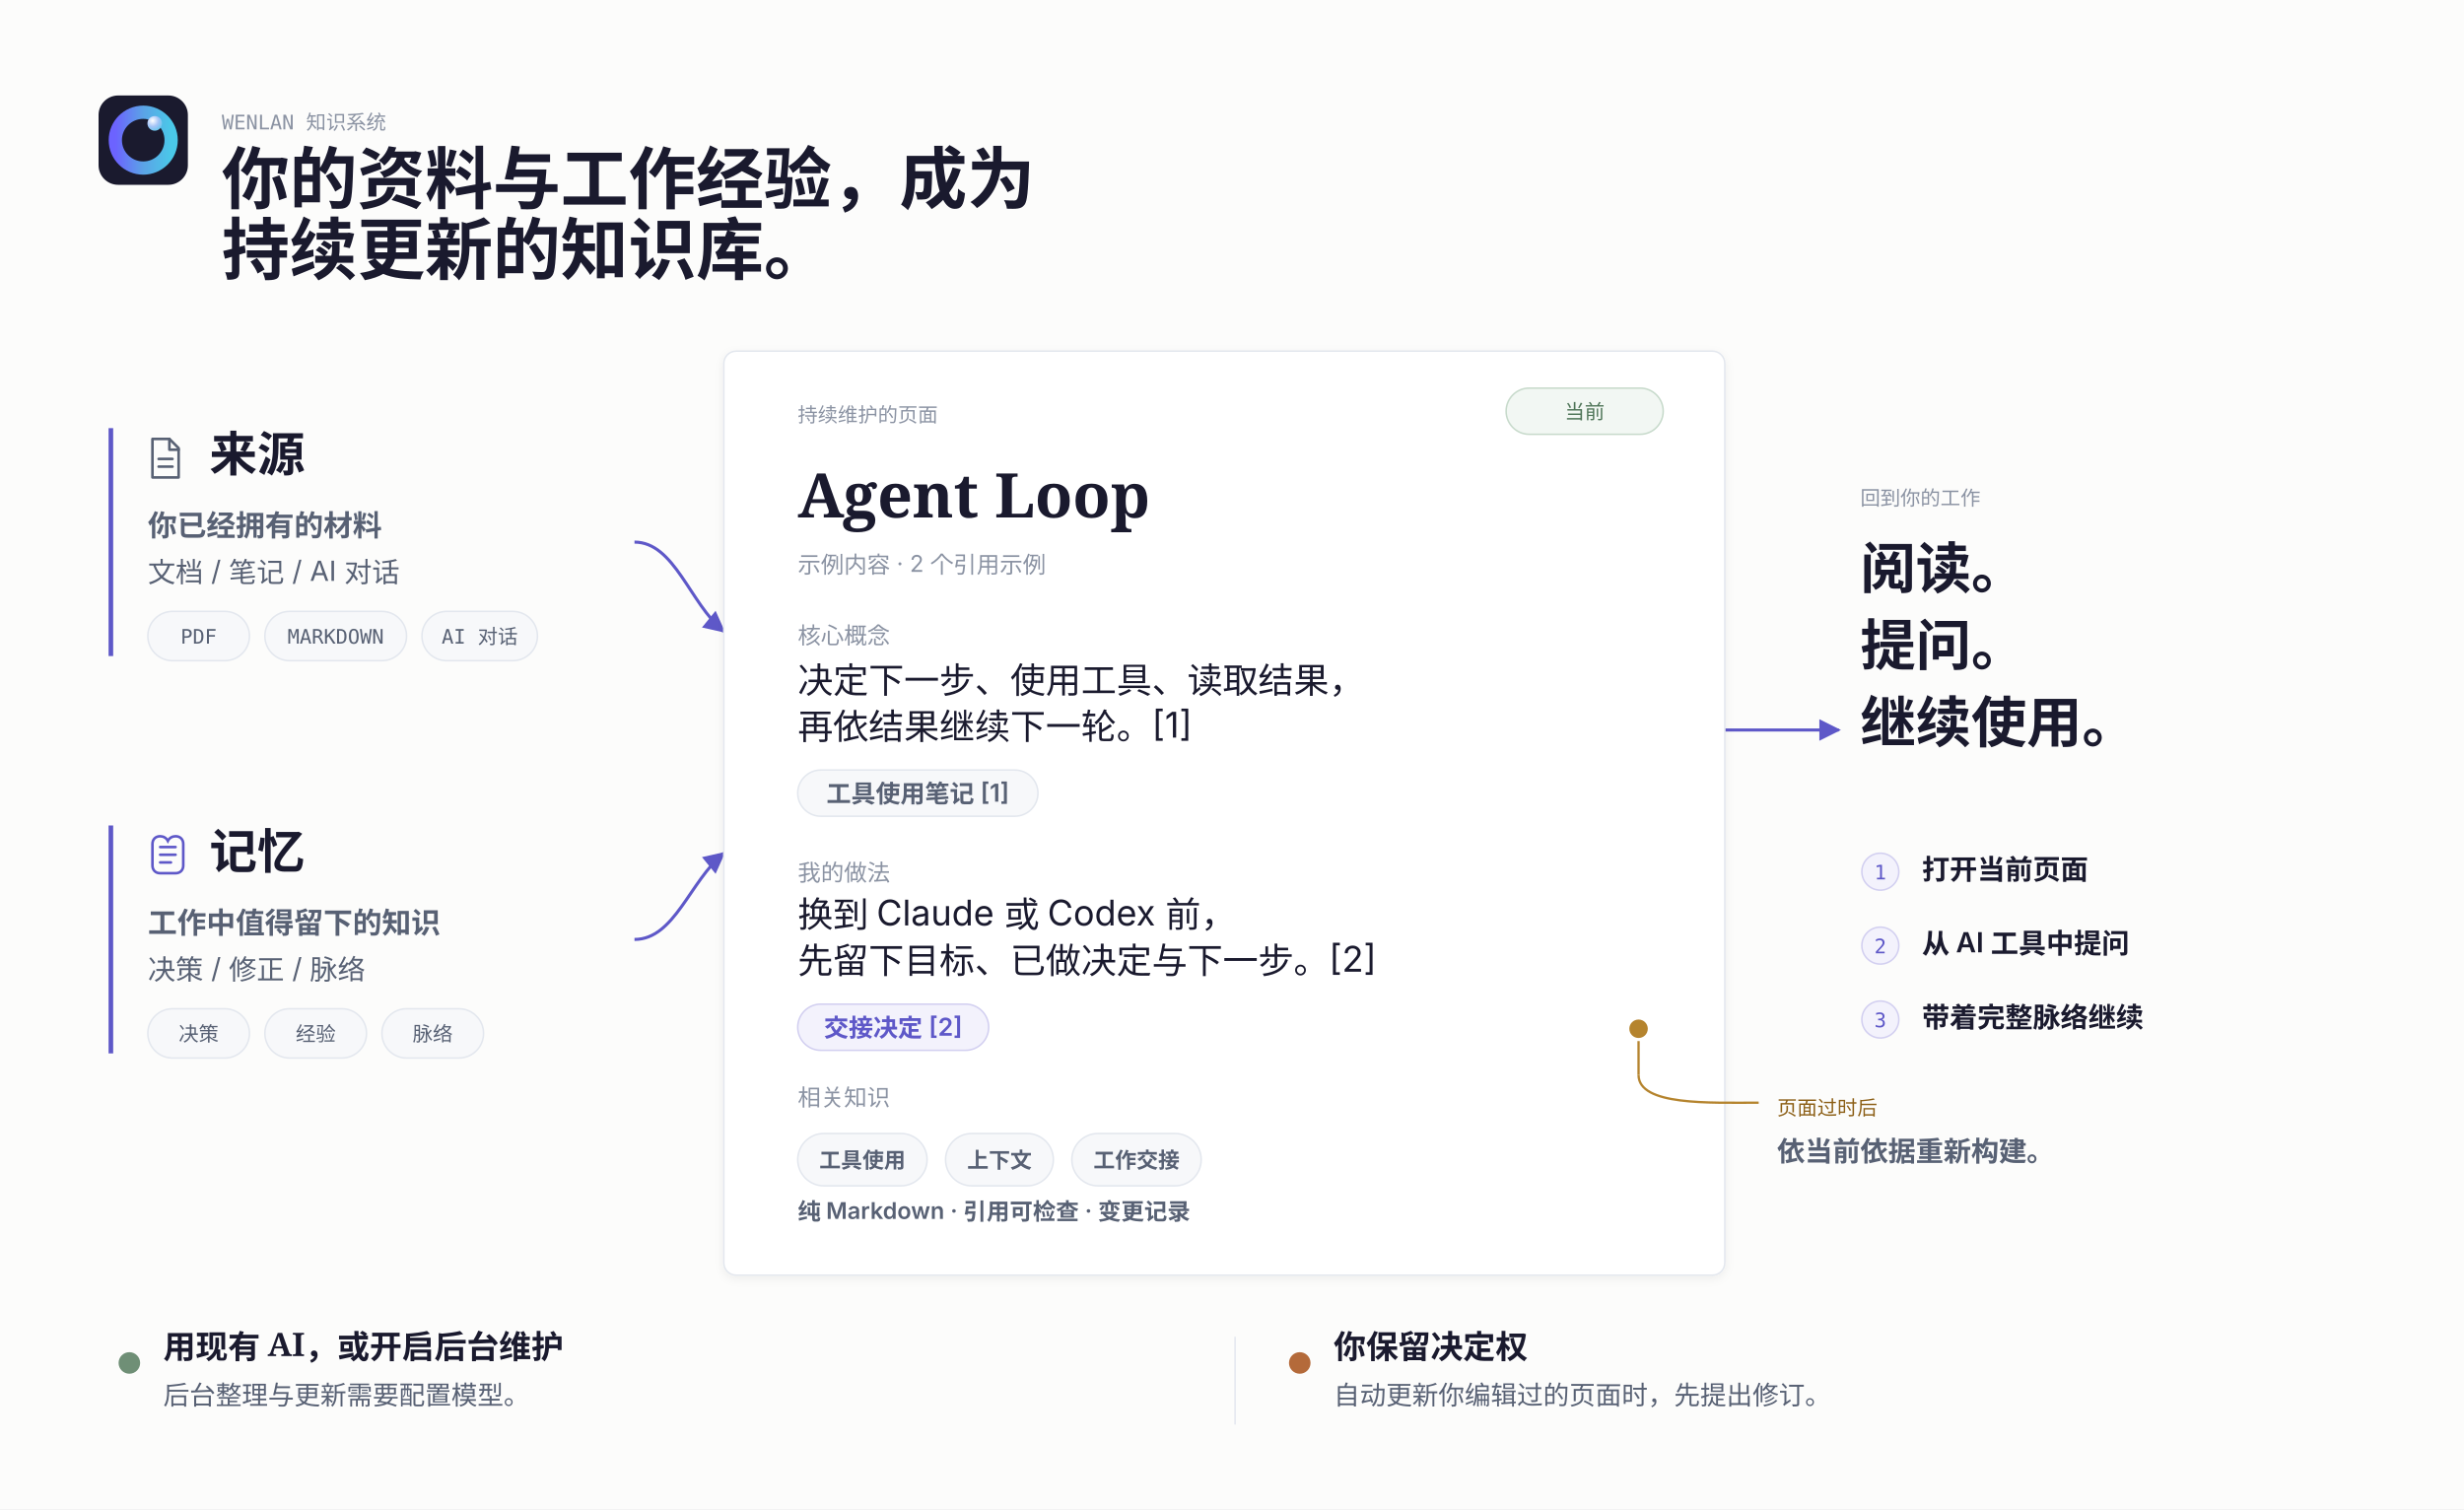
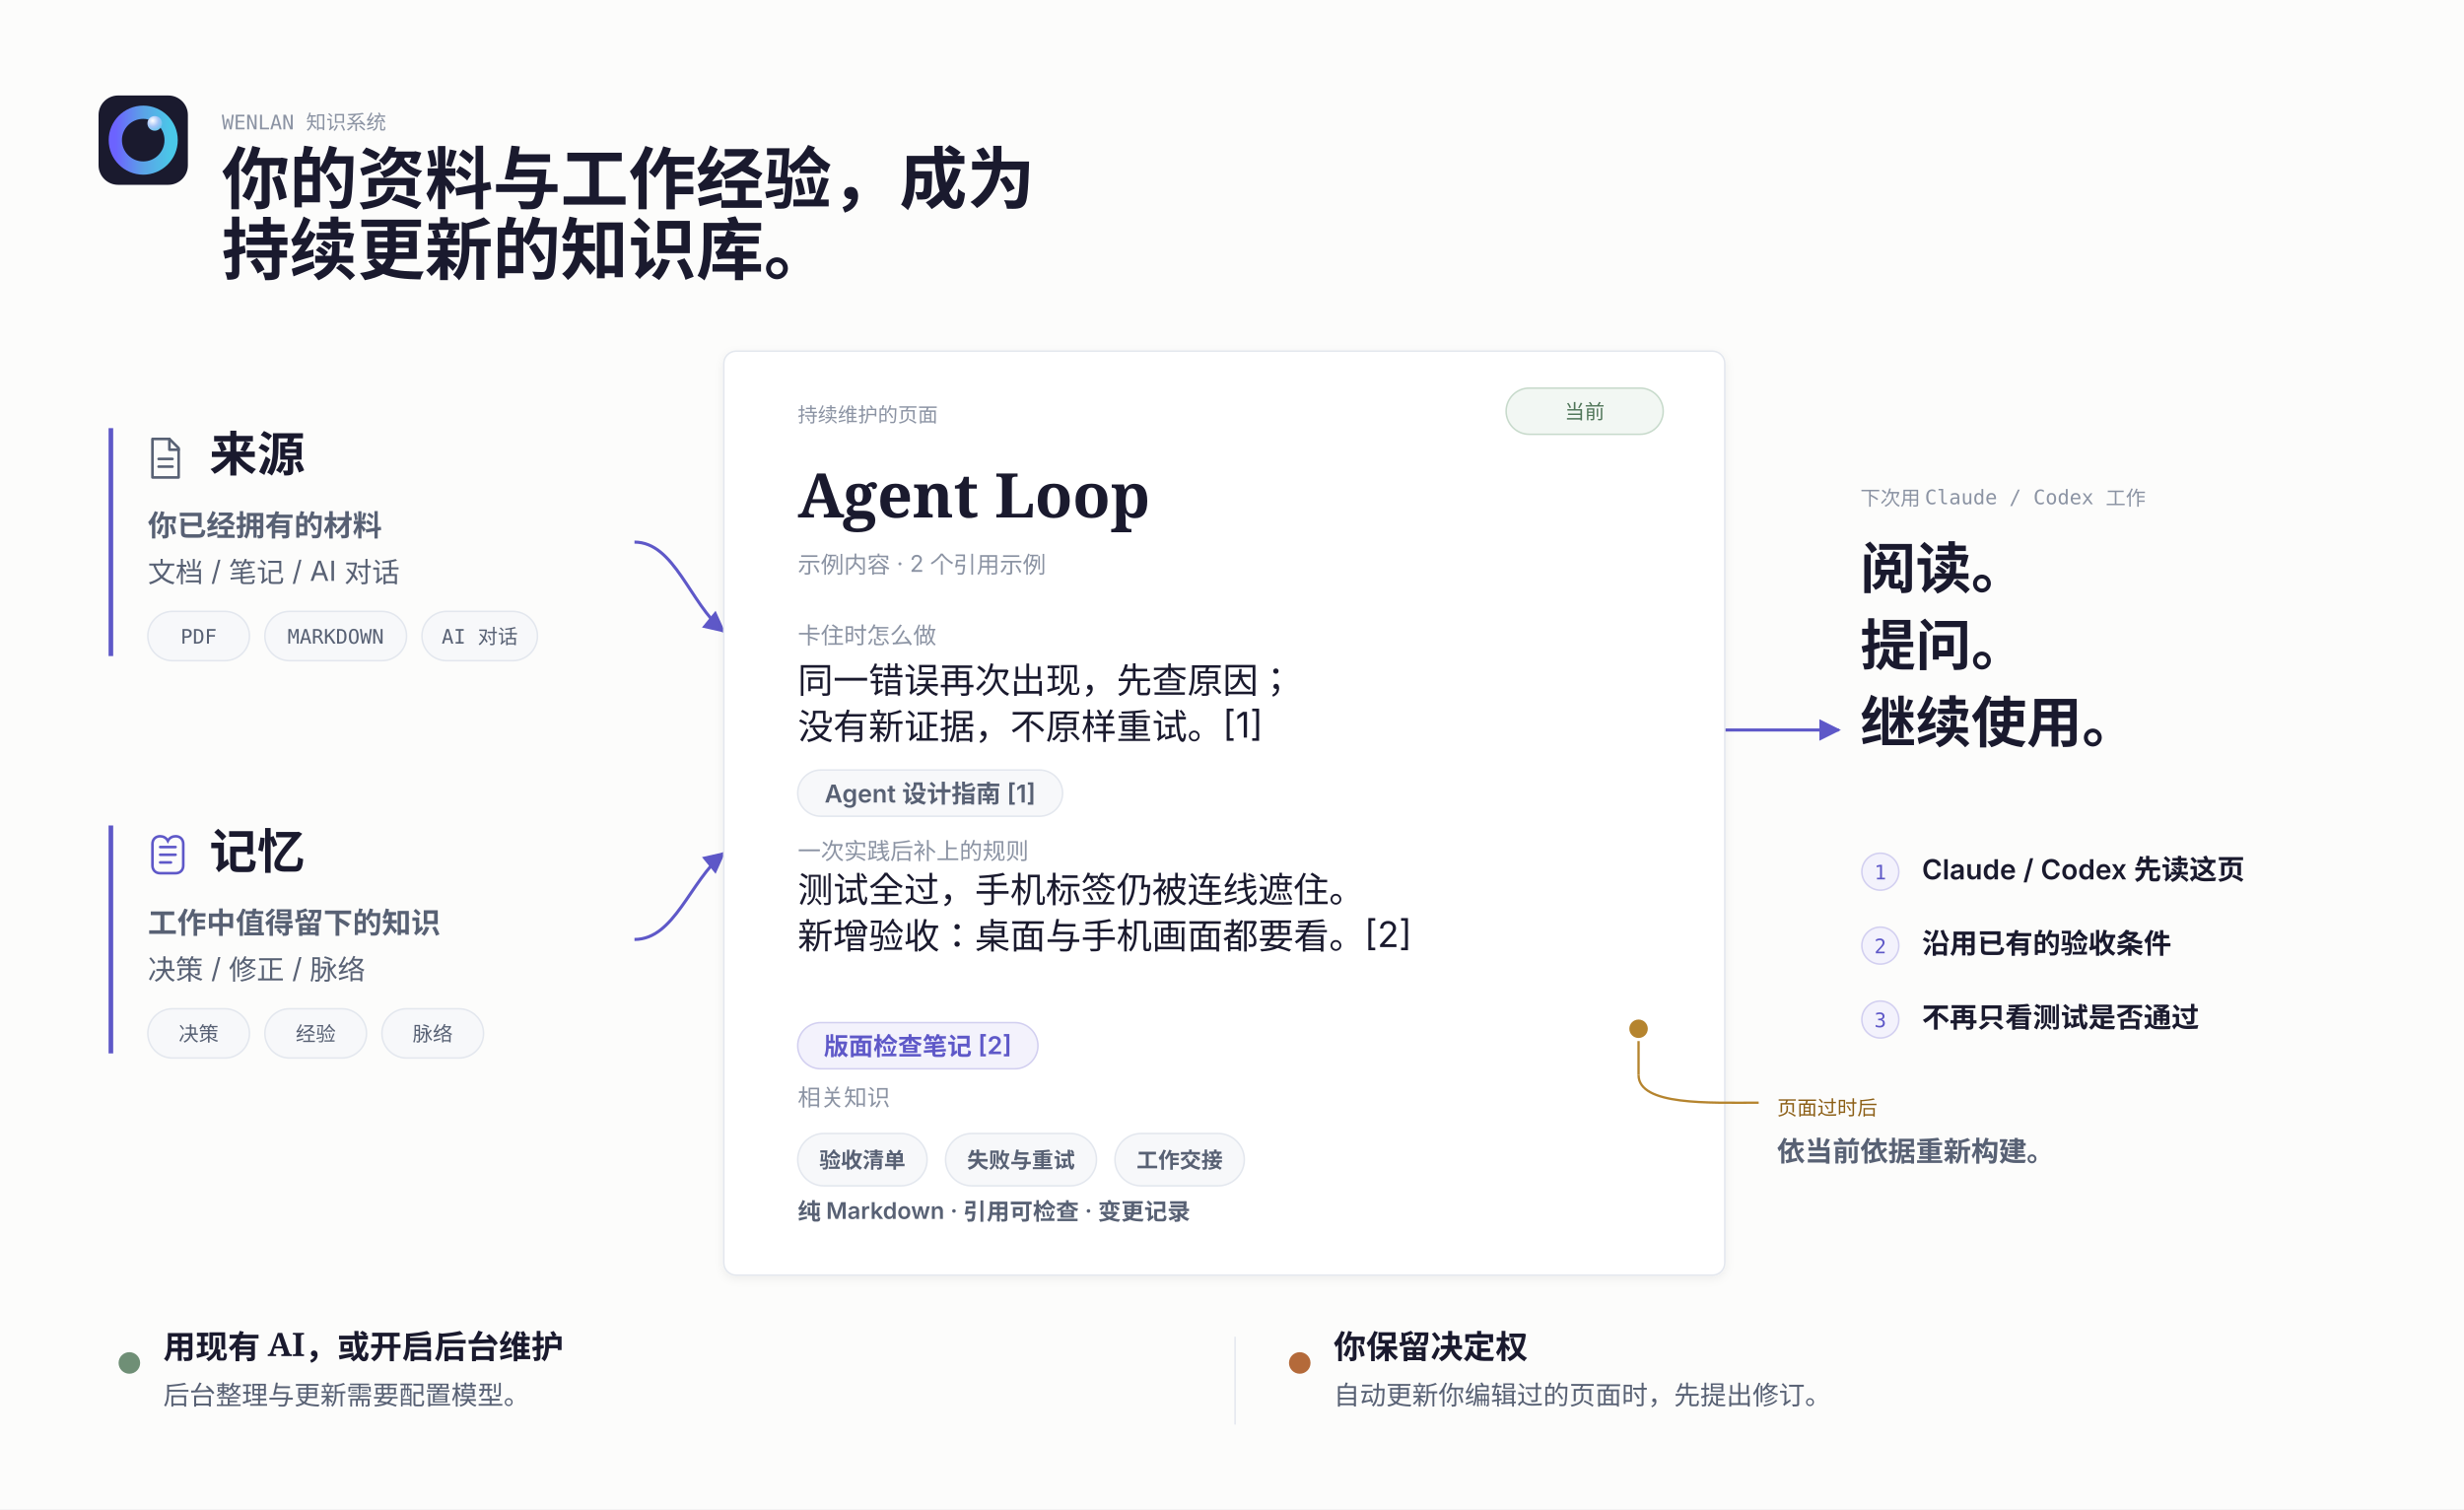
<svg xmlns="http://www.w3.org/2000/svg" width="1600" height="980" viewBox="0 0 1600 980" role="img" aria-labelledby="title desc">
  <style>text { font-kerning: normal; }</style>
  <rect width="1600" height="980" fill="#FCFCFB" />
  <g transform="translate(64 62) scale(0.1132812)">
    <rect width="512" height="512" rx="112" fill="#1A1A2E" />
    <circle cx="256" cy="256" r="160" fill="none" stroke="url(#overview-zh-Hans-desktop-ring)" stroke-width="76" />
    <circle cx="322" cy="160" r="42" fill="url(#overview-zh-Hans-desktop-orb)" />
  </g>
  <g data-fit-region="overview-zh-Hans-desktop-heading" data-fit-x="144" data-fit-y="58" data-fit-width="1392" data-fit-height="142" data-check-overlap="false">
    <text x="144" y="84" font-family="'JetBrains Mono', monospace" font-size="13" font-weight="500" fill="#8B93A3" text-anchor="start">WENLAN 知识系统</text>
    <text x="144" y="132" font-family="'Fraunces', Georgia, serif" font-size="44" font-weight="600" fill="#1A1A2E" text-anchor="start">你的资料与工作经验，成为</text>
    <text x="144" y="178" font-family="'Fraunces', Georgia, serif" font-size="44" font-weight="600" fill="#1A1A2E" text-anchor="start">持续更新的知识库。</text>
  </g>
  <path d="M412 352 C438 352 448 392 470 410" fill="none" stroke="#5E58C8" stroke-width="2" marker-end="url(#overview-zh-Hans-desktop-arrow)" />
  <path d="M412 610 C438 610 448 572 470 554" fill="none" stroke="#5E58C8" stroke-width="2" marker-end="url(#overview-zh-Hans-desktop-arrow)" />
  <path d="M1120 474 C1160 474 1176 474 1194 474" fill="none" stroke="#5E58C8" stroke-width="2" marker-end="url(#overview-zh-Hans-desktop-arrow)" />
  <g data-fit-region="overview-zh-Hans-desktop-sources" data-fit-x="72" data-fit-y="260" data-fit-width="350" data-fit-height="186" data-check-overlap="true">
    <line x1="72" y1="278" x2="72" y2="426" stroke="#5E58C8" stroke-width="3" />
    <g fill="none" stroke="#586174" stroke-width="1.7" stroke-linecap="round" stroke-linejoin="round">
      <path d="M99 285h11l6 6v19H99z" />
      <path d="M110 285v7h6" />
      <path d="M103 298h9M103 303h9" />
    </g>
    <text x="136" y="306" font-family="'Fraunces', Georgia, serif" font-size="31" font-weight="600" fill="#1A1A2E" text-anchor="start">来源</text>
    <text x="96" y="348" font-family="'Instrument Sans', -apple-system, sans-serif" font-size="19" font-weight="600" fill="#586174" text-anchor="start">你已经拥有的材料</text>
    <text x="96" y="378" font-family="'Instrument Sans', -apple-system, sans-serif" font-size="18" font-weight="400" fill="#586174" text-anchor="start">文档 / 笔记 / AI 对话</text>
    <g>
      <rect x="96" y="397" width="66" height="32" rx="16" fill="#F7F8FA" stroke="#E3E7EE" />
      <text x="129" y="417.94" font-family="'JetBrains Mono', monospace" font-size="13" font-weight="500" fill="#586174" text-anchor="middle">PDF</text>
    </g>
    <g>
      <rect x="172" y="397" width="92" height="32" rx="16" fill="#F7F8FA" stroke="#E3E7EE" />
      <text x="218" y="417.94" font-family="'JetBrains Mono', monospace" font-size="13" font-weight="500" fill="#586174" text-anchor="middle">MARKDOWN</text>
    </g>
    <g>
      <rect x="274" y="397" width="75" height="32" rx="16" fill="#F7F8FA" stroke="#E3E7EE" />
      <text x="311.5" y="417.94" font-family="'JetBrains Mono', monospace" font-size="13" font-weight="500" fill="#586174" text-anchor="middle">AI 对话</text>
    </g>
  </g>
  <g data-fit-region="overview-zh-Hans-desktop-memories" data-fit-x="72" data-fit-y="518" data-fit-width="350" data-fit-height="186" data-check-overlap="true">
    <line x1="72" y1="536" x2="72" y2="684" stroke="#5E58C8" stroke-width="3" />
    <g fill="none" stroke="#5E58C8" stroke-width="1.7" stroke-linecap="round">
      <path d="M99 548c0-3 2-5 5-5 2 0 4 1 5 3 1-2 3-3 5-3 3 0 5 2 5 5v14c0 3-2 5-5 5H104c-3 0-5-2-5-5z" />
      <path d="M104 550h10M104 555h10M104 560h7" />
    </g>
    <text x="136" y="564" font-family="'Fraunces', Georgia, serif" font-size="31" font-weight="600" fill="#1A1A2E" text-anchor="start">记忆</text>
    <text x="96" y="606" font-family="'Instrument Sans', -apple-system, sans-serif" font-size="19" font-weight="600" fill="#586174" text-anchor="start">工作中值得留下的知识</text>
    <text x="96" y="636" font-family="'Instrument Sans', -apple-system, sans-serif" font-size="18" font-weight="400" fill="#586174" text-anchor="start">决策 / 修正 / 脉络</text>
    <g>
      <rect x="96" y="655" width="66" height="32" rx="16" fill="#F7F8FA" stroke="#E3E7EE" />
      <text x="129" y="675.94" font-family="'JetBrains Mono', monospace" font-size="13" font-weight="500" fill="#586174" text-anchor="middle">决策</text>
    </g>
    <g>
      <rect x="172" y="655" width="66" height="32" rx="16" fill="#F7F8FA" stroke="#E3E7EE" />
      <text x="205" y="675.94" font-family="'JetBrains Mono', monospace" font-size="13" font-weight="500" fill="#586174" text-anchor="middle">经验</text>
    </g>
    <g>
      <rect x="248" y="655" width="66" height="32" rx="16" fill="#F7F8FA" stroke="#E3E7EE" />
      <text x="281" y="675.94" font-family="'JetBrains Mono', monospace" font-size="13" font-weight="500" fill="#586174" text-anchor="middle">脉络</text>
    </g>
  </g>
  <g data-fit-region="overview-zh-Hans-desktop-page" data-fit-x="470" data-fit-y="228" data-fit-width="650" data-fit-height="600" data-check-overlap="false">
    <g filter="url(#overview-zh-Hans-desktop-page-shadow)">
      <rect x="470" y="228" width="650" height="600" rx="8" fill="#FFFFFF" stroke="#E3E7EE" />
    </g>
    <text x="518" y="274" font-family="'JetBrains Mono', monospace" font-size="13" font-weight="500" fill="#8B93A3" text-anchor="start">持续维护的页面</text>
    <g>
      <rect x="978" y="252" width="102" height="30" rx="15" fill="#F2F7F3" stroke="#C7DACB" />
      <text x="1029" y="271.94" font-family="'JetBrains Mono', monospace" font-size="13" font-weight="500" fill="#4F7558" text-anchor="middle">当前</text>
    </g>
    <text x="518" y="336" font-family="'Fraunces', Georgia, serif" font-size="40" font-weight="600" fill="#1A1A2E" text-anchor="start">Agent Loop</text>
    <text x="518" y="372" font-family="'Instrument Sans', -apple-system, sans-serif" font-size="15" font-weight="400" fill="#8B93A3" text-anchor="start">示例内容 · 2 个引用示例</text>
-     <text x="518" y="418" font-family="'JetBrains Mono', monospace" font-size="15" font-weight="500" fill="#8B93A3" text-anchor="start">核心概念</text>
-     <text x="518" y="450" font-family="'Instrument Sans', -apple-system, sans-serif" font-size="23" font-weight="400" fill="#1A1A2E" text-anchor="start">决定下一步、使用工具、读取结果，</text>
-     <text x="518" y="480" font-family="'Instrument Sans', -apple-system, sans-serif" font-size="23" font-weight="400" fill="#1A1A2E" text-anchor="start">再依结果继续下一轮。[1]</text>
+     <text x="518" y="418" font-family="'JetBrains Mono', monospace" font-size="15" font-weight="500" fill="#8B93A3" text-anchor="start">卡住时怎么做</text>
+     <text x="518" y="450" font-family="'Instrument Sans', -apple-system, sans-serif" font-size="23" font-weight="400" fill="#1A1A2E" text-anchor="start">同一错误再次出现，先查原因；</text>
+     <text x="518" y="480" font-family="'Instrument Sans', -apple-system, sans-serif" font-size="23" font-weight="400" fill="#1A1A2E" text-anchor="start">没有新证据，不原样重试。[1]</text>
    <g>
-       <rect x="518" y="500" width="156" height="30" rx="15" fill="#F7F8FA" stroke="#E3E7EE" />
-       <text x="596" y="521.08" font-family="'Instrument Sans', -apple-system, sans-serif" font-size="16" font-weight="600" fill="#586174" text-anchor="middle">工具使用笔记 [1]</text>
+       <rect x="518" y="500" width="172" height="30" rx="15" fill="#F7F8FA" stroke="#E3E7EE" />
+       <text x="604" y="521.08" font-family="'Instrument Sans', -apple-system, sans-serif" font-size="16" font-weight="600" fill="#586174" text-anchor="middle">Agent 设计指南 [1]</text>
    </g>
-     <text x="518" y="572" font-family="'JetBrains Mono', monospace" font-size="15" font-weight="500" fill="#8B93A3" text-anchor="start">我的做法</text>
-     <text x="518" y="602" font-family="'Instrument Sans', -apple-system, sans-serif" font-size="23" font-weight="400" fill="#1A1A2E" text-anchor="start">换到 Claude 或 Codex 前，</text>
-     <text x="518" y="632" font-family="'Instrument Sans', -apple-system, sans-serif" font-size="23" font-weight="400" fill="#1A1A2E" text-anchor="start">先留下目标、已做决定与下一步。[2]</text>
+     <text x="518" y="558" font-family="'JetBrains Mono', monospace" font-size="15" font-weight="500" fill="#8B93A3" text-anchor="start">一次实践后补上的规则</text>
+     <text x="518" y="586" font-family="'Instrument Sans', -apple-system, sans-serif" font-size="23" font-weight="400" fill="#1A1A2E" text-anchor="start">测试全过，手机标签仍被连线遮住。</text>
+     <text x="518" y="616" font-family="'Instrument Sans', -apple-system, sans-serif" font-size="23" font-weight="400" fill="#1A1A2E" text-anchor="start">新增验收：桌面与手机画面都要看。[2]</text>
    <g>
-       <rect x="518" y="652" width="124" height="30" rx="15" fill="#F3F2FC" stroke="#D2CFF0" />
-       <text x="580" y="673.08" font-family="'Instrument Sans', -apple-system, sans-serif" font-size="16" font-weight="600" fill="#5E58C8" text-anchor="middle">交接决定 [2]</text>
+       <rect x="518" y="664" width="156" height="30" rx="15" fill="#F3F2FC" stroke="#D2CFF0" />
+       <text x="596" y="685.08" font-family="'Instrument Sans', -apple-system, sans-serif" font-size="16" font-weight="600" fill="#5E58C8" text-anchor="middle">版面检查笔记 [2]</text>
    </g>
    <circle cx="1064" cy="668" r="6" fill="#B5842E" />
    <line x1="1064" y1="676" x2="1064" y2="698" stroke="#B5842E" stroke-width="1.5" />
    <text x="518" y="718" font-family="'JetBrains Mono', monospace" font-size="15" font-weight="500" fill="#8B93A3" text-anchor="start">相关知识</text>
    <g>
      <rect x="518" y="736" width="84" height="34" rx="17" fill="#F7F8FA" stroke="#E3E7EE" />
-       <text x="560" y="758.32" font-family="'Instrument Sans', -apple-system, sans-serif" font-size="14" font-weight="600" fill="#586174" text-anchor="middle">工具使用</text>
+       <text x="560" y="758.32" font-family="'Instrument Sans', -apple-system, sans-serif" font-size="14" font-weight="600" fill="#586174" text-anchor="middle">验收清单</text>
    </g>
    <g>
-       <rect x="614" y="736" width="70" height="34" rx="17" fill="#F7F8FA" stroke="#E3E7EE" />
-       <text x="649" y="758.32" font-family="'Instrument Sans', -apple-system, sans-serif" font-size="14" font-weight="600" fill="#586174" text-anchor="middle">上下文</text>
+       <rect x="614" y="736" width="98" height="34" rx="17" fill="#F7F8FA" stroke="#E3E7EE" />
+       <text x="663" y="758.32" font-family="'Instrument Sans', -apple-system, sans-serif" font-size="14" font-weight="600" fill="#586174" text-anchor="middle">失败与重试</text>
    </g>
    <g>
-       <rect x="696" y="736" width="84" height="34" rx="17" fill="#F7F8FA" stroke="#E3E7EE" />
-       <text x="738" y="758.32" font-family="'Instrument Sans', -apple-system, sans-serif" font-size="14" font-weight="600" fill="#586174" text-anchor="middle">工作交接</text>
+       <rect x="724" y="736" width="84" height="34" rx="17" fill="#F7F8FA" stroke="#E3E7EE" />
+       <text x="766" y="758.32" font-family="'Instrument Sans', -apple-system, sans-serif" font-size="14" font-weight="600" fill="#586174" text-anchor="middle">工作交接</text>
    </g>
    <text x="518" y="792" font-family="'Instrument Sans', -apple-system, sans-serif" font-size="15" font-weight="600" fill="#586174" text-anchor="start">纯 Markdown · 引用可检查 · 变更记录</text>
  </g>
  <g data-fit-region="overview-zh-Hans-desktop-changed-support" data-fit-x="1124" data-fit-y="704" data-fit-width="390" data-fit-height="80" data-check-overlap="true">
    <path d="M1064 698 C1064 718 1110 716 1142 716" fill="none" stroke="#B5842E" stroke-width="1.5" />
    <text x="1154" y="724" font-family="'JetBrains Mono', monospace" font-size="13" font-weight="500" fill="#8C5F16" text-anchor="start">页面过时后</text>
    <text x="1154" y="754" font-family="'Instrument Sans', -apple-system, sans-serif" font-size="18" font-weight="600" fill="#586174" text-anchor="start">依当前依据重新构建。</text>
  </g>
  <g data-fit-region="overview-zh-Hans-desktop-back-to-work" data-fit-x="1208" data-fit-y="308" data-fit-width="326" data-fit-height="390" data-check-overlap="true">
-     <text x="1208" y="328" font-family="'JetBrains Mono', monospace" font-size="13" font-weight="500" fill="#8B93A3" text-anchor="start">回到你的工作</text>
+     <text x="1208" y="328" font-family="'JetBrains Mono', monospace" font-size="13" font-weight="500" fill="#8B93A3" text-anchor="start">下次用 Claude / Codex 工作</text>
    <text x="1208" y="382" font-family="'Fraunces', Georgia, serif" font-size="36" font-weight="600" fill="#1A1A2E" text-anchor="start">阅读。</text>
    <text x="1208" y="432" font-family="'Fraunces', Georgia, serif" font-size="36" font-weight="600" fill="#1A1A2E" text-anchor="start">提问。</text>
    <text x="1208" y="482" font-family="'Fraunces', Georgia, serif" font-size="36" font-weight="600" fill="#1A1A2E" text-anchor="start">继续使用。</text>
    <circle cx="1221" cy="566" r="12" fill="#F3F2FC" stroke="#D2CFF0" />
    <text x="1221" y="571" font-family="'JetBrains Mono', monospace" font-size="13" font-weight="500" fill="#5E58C8" text-anchor="middle">1</text>
-     <text x="1248" y="571" font-family="'Instrument Sans', -apple-system, sans-serif" font-size="18" font-weight="600" fill="#1A1A2E" text-anchor="start">打开当前页面</text>
+     <text x="1248" y="571" font-family="'Instrument Sans', -apple-system, sans-serif" font-size="18" font-weight="600" fill="#1A1A2E" text-anchor="start">Claude / Codex 先读这页</text>
    <circle cx="1221" cy="614" r="12" fill="#F3F2FC" stroke="#D2CFF0" />
    <text x="1221" y="619" font-family="'JetBrains Mono', monospace" font-size="13" font-weight="500" fill="#5E58C8" text-anchor="middle">2</text>
-     <text x="1248" y="619" font-family="'Instrument Sans', -apple-system, sans-serif" font-size="18" font-weight="600" fill="#1A1A2E" text-anchor="start">从 AI 工具中提问</text>
+     <text x="1248" y="619" font-family="'Instrument Sans', -apple-system, sans-serif" font-size="18" font-weight="600" fill="#1A1A2E" text-anchor="start">沿用已有的验收条件</text>
    <circle cx="1221" cy="662" r="12" fill="#F3F2FC" stroke="#D2CFF0" />
    <text x="1221" y="667" font-family="'JetBrains Mono', monospace" font-size="13" font-weight="500" fill="#5E58C8" text-anchor="middle">3</text>
-     <text x="1248" y="667" font-family="'Instrument Sans', -apple-system, sans-serif" font-size="18" font-weight="600" fill="#1A1A2E" text-anchor="start">带着完整脉络继续</text>
+     <text x="1248" y="667" font-family="'Instrument Sans', -apple-system, sans-serif" font-size="18" font-weight="600" fill="#1A1A2E" text-anchor="start">不再只看测试是否通过</text>
  </g>
  <g data-fit-region="overview-zh-Hans-desktop-authority" data-fit-x="64" data-fit-y="842" data-fit-width="1472" data-fit-height="100" data-check-overlap="true">
    <circle cx="84" cy="885" r="7" fill="#6F8F76" />
    <text x="106" y="882" font-family="'Fraunces', Georgia, serif" font-size="21" font-weight="600" fill="#1A1A2E" text-anchor="start">用现有 AI，或开启后台维护</text>
    <text x="106" y="912" font-family="'Instrument Sans', -apple-system, sans-serif" font-size="17" font-weight="400" fill="#586174" text-anchor="start">后台整理与更新需要配置模型。</text>
    <line x1="802" y1="868" x2="802" y2="925" stroke="#E3E7EE" />
    <circle cx="844" cy="885" r="7" fill="#B46A3A" />
    <text x="866" y="882" font-family="'Fraunces', Georgia, serif" font-size="21" font-weight="600" fill="#1A1A2E" text-anchor="start">你保留决定权</text>
    <text x="866" y="912" font-family="'Instrument Sans', -apple-system, sans-serif" font-size="17" font-weight="400" fill="#586174" text-anchor="start">自动更新你编辑过的页面时，先提出修订。</text>
  </g>
  <defs>
    <linearGradient id="overview-zh-Hans-desktop-ring" x1="96" y1="256" x2="416" y2="256" gradientUnits="userSpaceOnUse">
      <stop stop-color="#6C63FF" />
      <stop offset="0.5" stop-color="#5BA3E6" />
      <stop offset="1" stop-color="#4AC8E8" />
    </linearGradient>
    <radialGradient id="overview-zh-Hans-desktop-orb" cx="0" cy="0" r="1" gradientUnits="userSpaceOnUse" gradientTransform="translate(310 144) rotate(52.125) scale(76.0263)">
      <stop stop-color="#FFFFFF" />
      <stop offset="0.45" stop-color="#A5C4F7" />
      <stop offset="1" stop-color="#4AC8E8" />
    </radialGradient>
    <marker id="overview-zh-Hans-desktop-arrow" viewBox="0 0 10 10" refX="9" refY="5" markerWidth="7" markerHeight="7" orient="auto-start-reverse">
      <path d="M0 0L10 5L0 10Z" fill="#5E58C8" />
    </marker>
    <filter id="overview-zh-Hans-desktop-page-shadow" x="-20%" y="-20%" width="140%" height="150%">
      <feDropShadow dx="0" dy="14" stdDeviation="18" flood-color="#1A1A2E" flood-opacity="0.10" />
      <feDropShadow dx="0" dy="2" stdDeviation="3" flood-color="#1A1A2E" flood-opacity="0.06" />
    </filter>
  </defs>
</svg>
